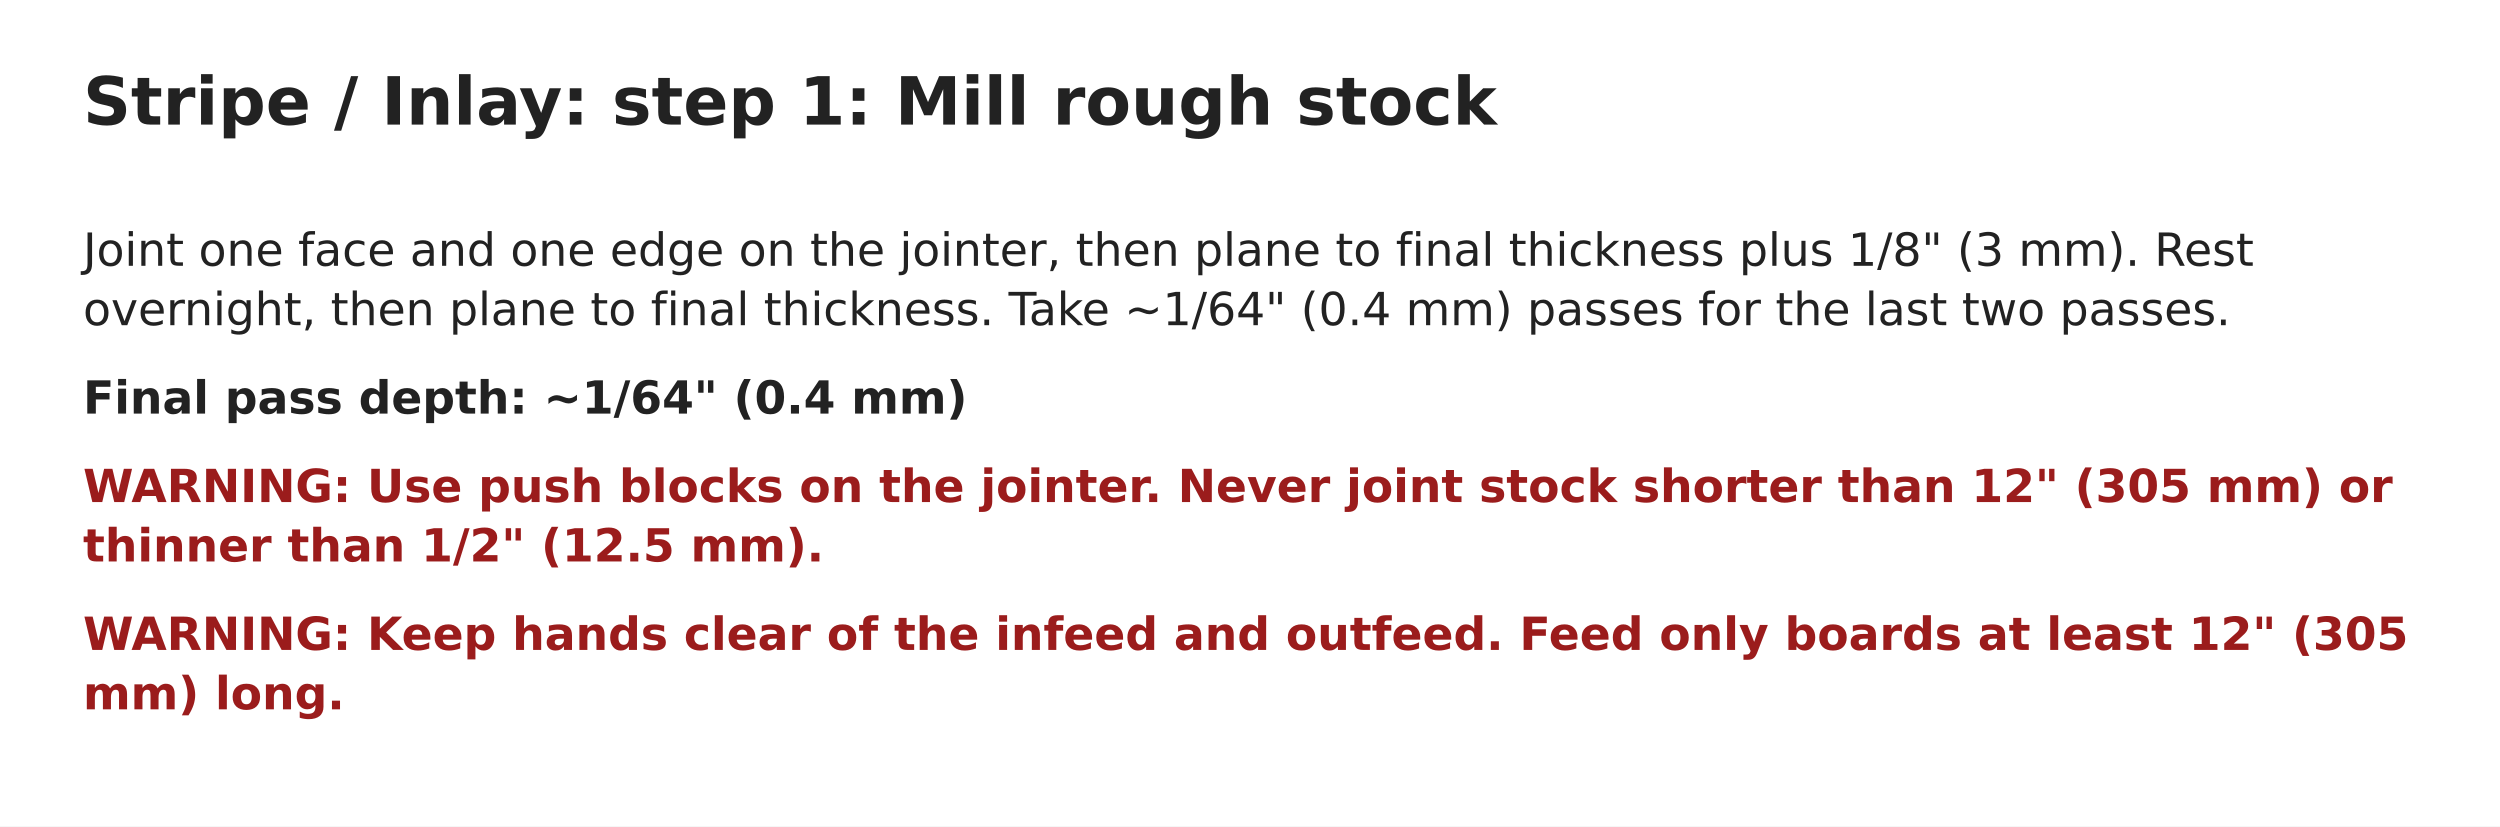
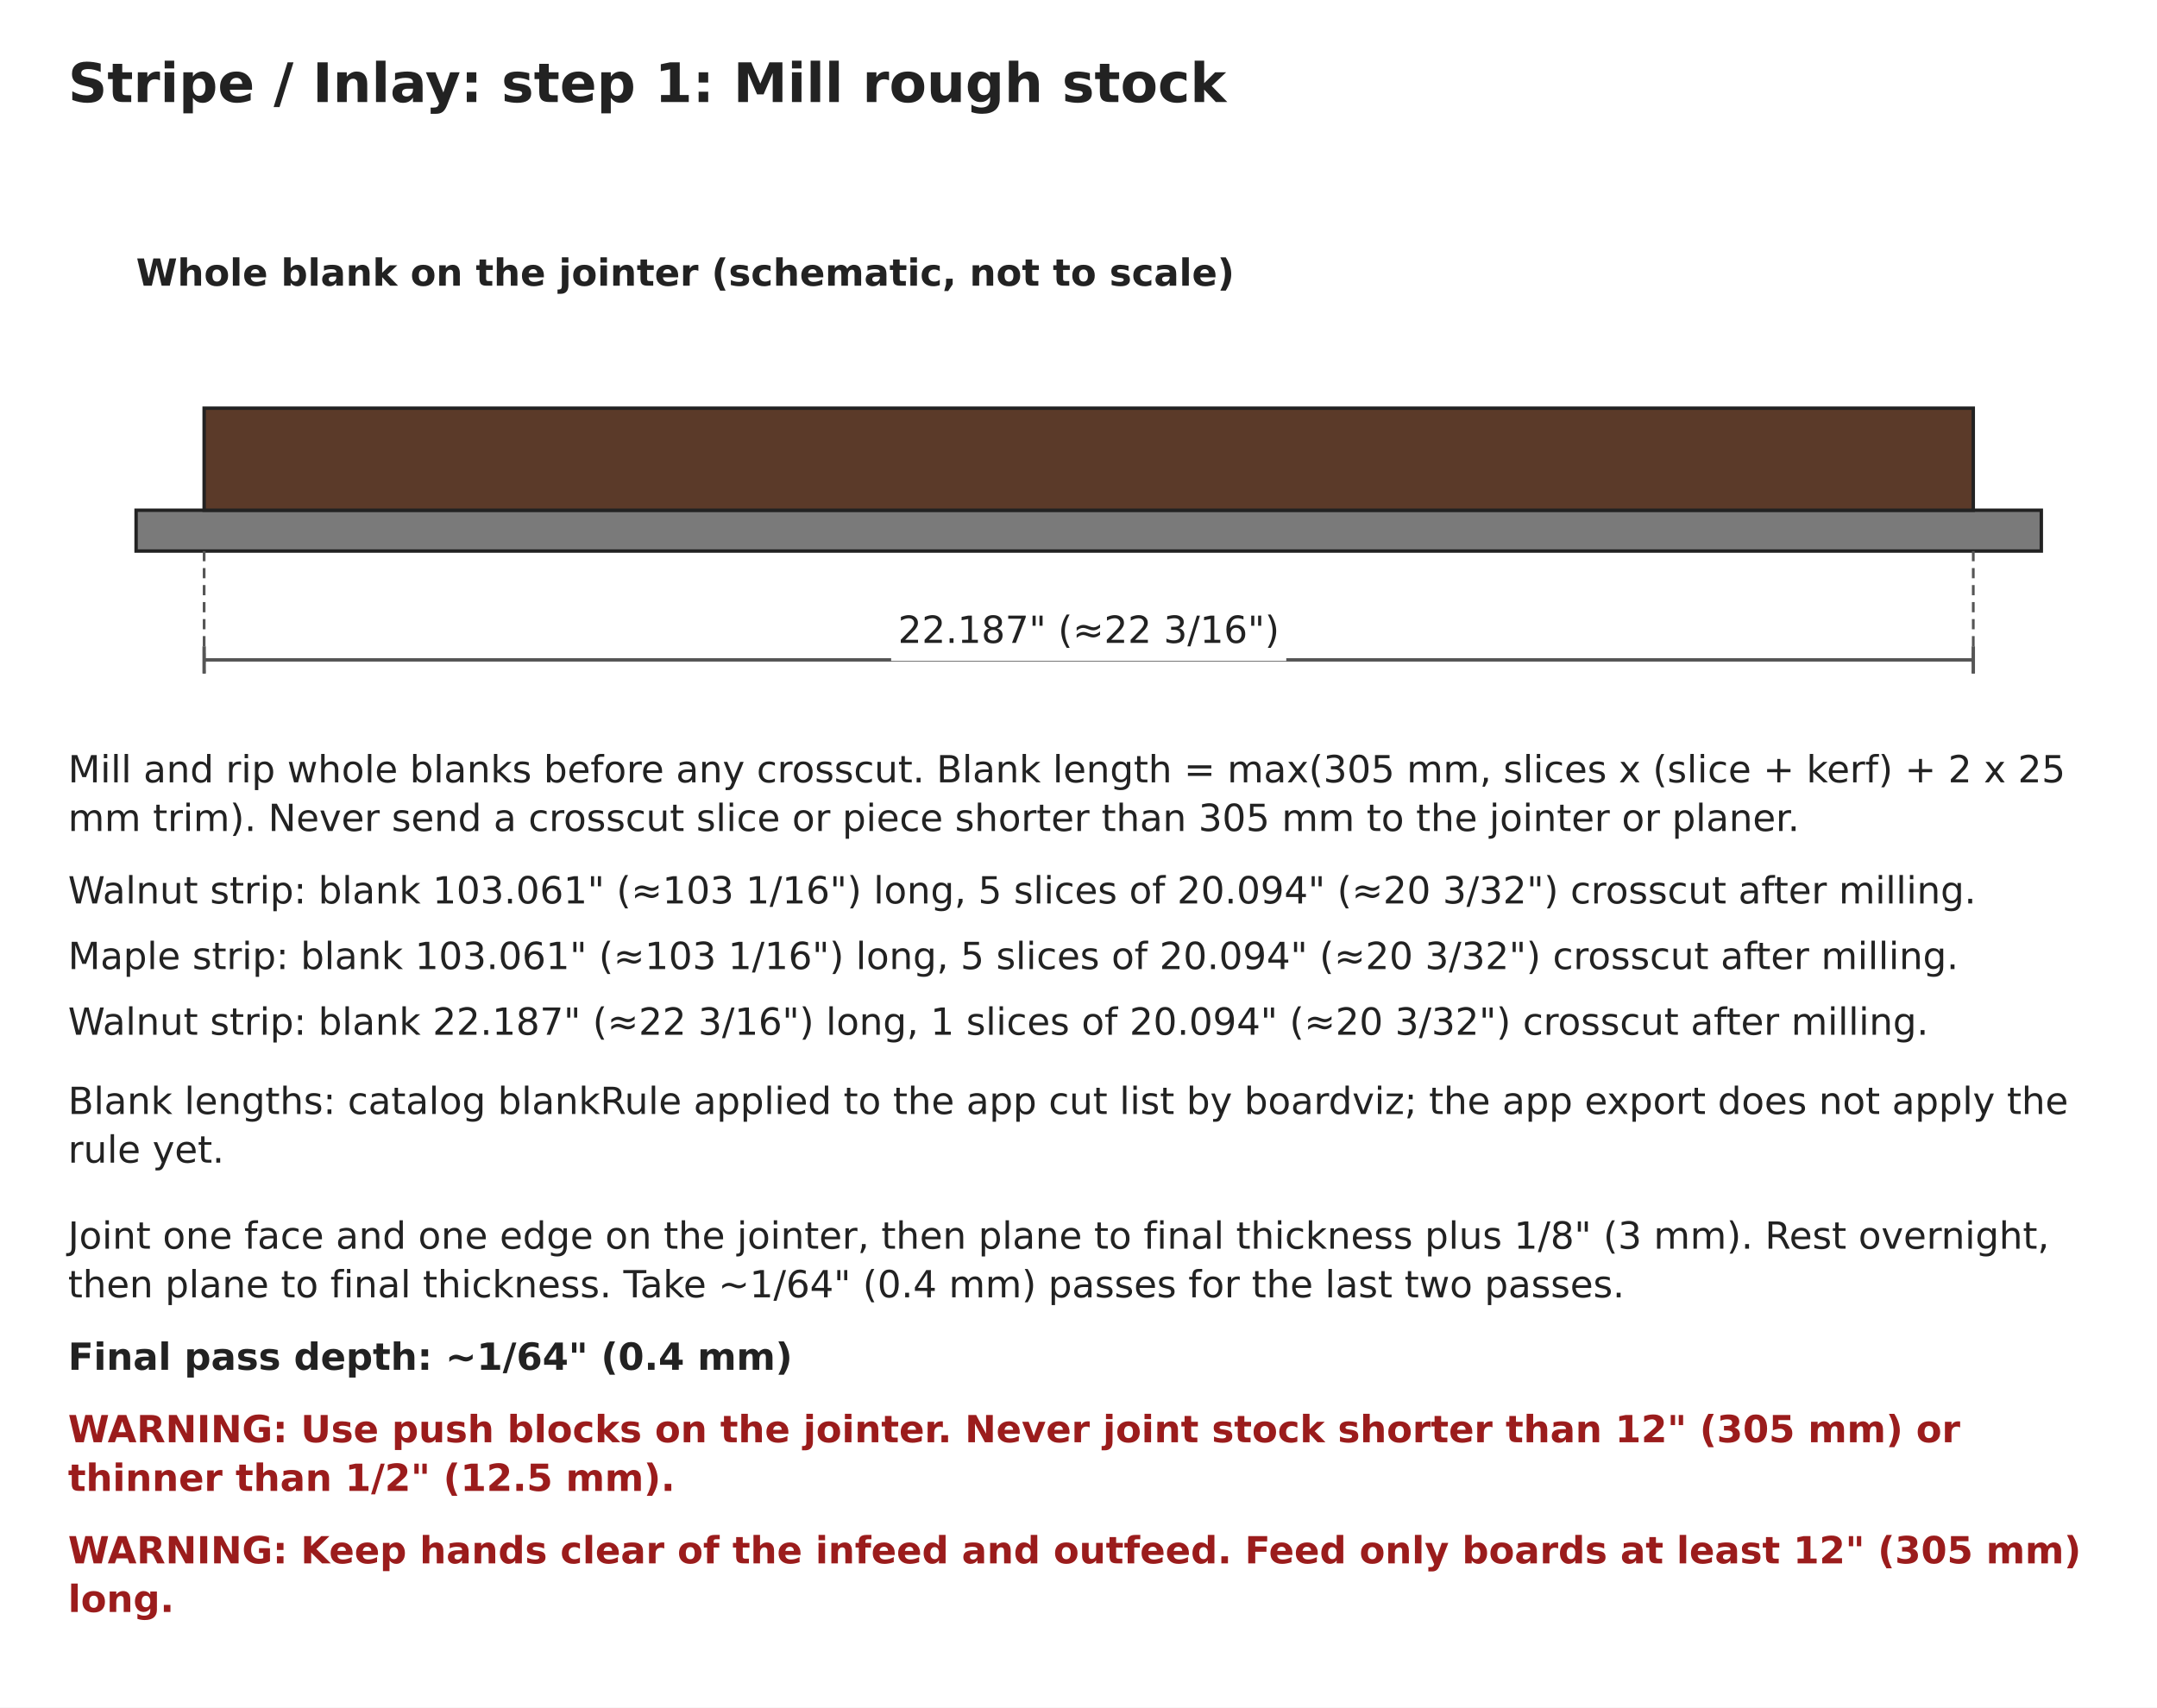
- <svg xmlns="http://www.w3.org/2000/svg" width="602" height="199" viewBox="0 0 602 199" data-figure="stripe-inlay/mill-rough-stock">
-   <rect data-bg="1" x="0" y="0" width="602" height="199" fill="#FFFFFF" />
+ <svg xmlns="http://www.w3.org/2000/svg" width="634" height="502" viewBox="0 0 634 502" data-figure="stripe-inlay/mill-rough-stock">
+   <rect data-bg="1" x="0" y="0" width="634" height="502" fill="#FFFFFF" />
  <text x="20.00" y="30.00" font-family="DejaVu Sans" font-size="16" fill="#222222" font-weight="bold">
    <tspan x="20.00" y="30.00">Stripe / Inlay: step 1: Mill rough stock</tspan>
  </text>
-   <text x="20.00" y="64.00" font-family="DejaVu Sans" font-size="11" fill="#222222" data-src="catalog.steps.0.description">
-     <tspan x="20.00" y="64.00">Joint one face and one edge on the jointer, then plane to final thickness plus 1/8" (3 mm). Rest</tspan>
-     <tspan x="20.00" y="78.30">overnight, then plane to final thickness. Take ~1/64" (0.4 mm) passes for the last two passes.</tspan>
+   <rect x="40.00" y="150.00" width="560.00" height="12.00" rx="0.00" fill="#7A7A7A" stroke="#222222" stroke-width="1" />
+   <rect x="60.00" y="120.00" width="520.00" height="30.00" rx="0.00" fill="#5B3A29" stroke="#222222" stroke-width="1" data-machine="jointer" data-length-mm="563.550" data-width-mm="28.225" />
+   <text x="40.00" y="84.00" font-family="DejaVu Sans" font-size="11" fill="#222222" font-weight="bold">
+     <tspan x="40.00" y="84.00">Whole blank on the jointer (schematic, not to scale)</tspan>
  </text>
-   <text x="20.00" y="99.60" font-family="DejaVu Sans" font-size="11" fill="#222222" font-weight="bold">
-     <tspan x="20.00" y="99.60">Final pass depth: ~1/64" (0.4 mm)</tspan>
+   <line x1="60.00" y1="162.00" x2="60.00" y2="198.00" stroke="#555" stroke-width="0.8" stroke-dasharray="3,2" data-dim="1" />
+   <line x1="580.00" y1="162.00" x2="580.00" y2="198.00" stroke="#555" stroke-width="0.8" stroke-dasharray="3,2" data-dim="1" />
+   <line x1="60.00" y1="194.00" x2="580.00" y2="194.00" stroke="#555" stroke-width="1" data-dim="1" />
+   <line x1="60.00" y1="190.00" x2="60.00" y2="198.00" stroke="#555" stroke-width="1" data-dim="1" />
+   <line x1="580.00" y1="190.00" x2="580.00" y2="198.00" stroke="#555" stroke-width="1" data-dim="1" />
+   <rect data-patch="1" x="261.93" y="176.00" width="116.14" height="18.30" fill="#FFFFFF" />
+   <text x="320.00" y="189.00" font-family="DejaVu Sans" font-size="11" fill="#222222" text-anchor="middle" data-dim="1" data-src="derivedBlanks.2.text.length">
+     <tspan x="320.00" y="189.00">22.187" (≈22 3/16")</tspan>
  </text>
-   <text x="20.00" y="120.90" font-family="DejaVu Sans" font-size="11" fill="#9B1C1C" font-weight="bold" data-src="catalog.steps.0.safetyBanners.0">
-     <tspan x="20.00" y="120.90">WARNING: Use push blocks on the jointer. Never joint stock shorter than 12" (305 mm) or</tspan>
-     <tspan x="20.00" y="135.20">thinner than 1/2" (12.5 mm).</tspan>
+   <text x="20.00" y="230.00" font-family="DejaVu Sans" font-size="11" fill="#222222" data-src="catalog.cutListAllowances.blankRule.text">
+     <tspan x="20.00" y="230.00">Mill and rip whole blanks before any crosscut. Blank length = max(305 mm, slices x (slice + kerf) + 2 x 25</tspan>
+     <tspan x="20.00" y="244.30">mm trim). Never send a crosscut slice or piece shorter than 305 mm to the jointer or planer.</tspan>
  </text>
-   <text x="20.00" y="156.50" font-family="DejaVu Sans" font-size="11" fill="#9B1C1C" font-weight="bold" data-src="catalog.steps.0.safetyBanners.1">
-     <tspan x="20.00" y="156.50">WARNING: Keep hands clear of the infeed and outfeed. Feed only boards at least 12" (305</tspan>
-     <tspan x="20.00" y="170.80">mm) long.</tspan>
+   <text x="20.00" y="265.60" font-family="DejaVu Sans" font-size="11" fill="#222222" data-src="label.blank.0">
+     <tspan x="20.00" y="265.60">Walnut strip: blank 103.061" (≈103 1/16") long, 5 slices of 20.094" (≈20 3/32") crosscut after milling.</tspan>
+   </text>
+   <text x="20.00" y="284.90" font-family="DejaVu Sans" font-size="11" fill="#222222" data-src="label.blank.1">
+     <tspan x="20.00" y="284.90">Maple strip: blank 103.061" (≈103 1/16") long, 5 slices of 20.094" (≈20 3/32") crosscut after milling.</tspan>
+   </text>
+   <text x="20.00" y="304.20" font-family="DejaVu Sans" font-size="11" fill="#222222" data-src="label.blank.2">
+     <tspan x="20.00" y="304.20">Walnut strip: blank 22.187" (≈22 3/16") long, 1 slices of 20.094" (≈20 3/32") crosscut after milling.</tspan>
+   </text>
+   <text x="20.00" y="327.50" font-family="DejaVu Sans" font-size="11" fill="#222222">
+     <tspan x="20.00" y="327.50">Blank lengths: catalog blankRule applied to the app cut list by boardviz; the app export does not apply the</tspan>
+     <tspan x="20.00" y="341.80">rule yet.</tspan>
+   </text>
+   <text x="20.00" y="367.10" font-family="DejaVu Sans" font-size="11" fill="#222222" data-src="catalog.steps.0.description">
+     <tspan x="20.00" y="367.10">Joint one face and one edge on the jointer, then plane to final thickness plus 1/8" (3 mm). Rest overnight,</tspan>
+     <tspan x="20.00" y="381.40">then plane to final thickness. Take ~1/64" (0.4 mm) passes for the last two passes.</tspan>
+   </text>
+   <text x="20.00" y="402.70" font-family="DejaVu Sans" font-size="11" fill="#222222" font-weight="bold">
+     <tspan x="20.00" y="402.70">Final pass depth: ~1/64" (0.4 mm)</tspan>
+   </text>
+   <text x="20.00" y="424.00" font-family="DejaVu Sans" font-size="11" fill="#9B1C1C" font-weight="bold" data-src="catalog.steps.0.safetyBanners.0">
+     <tspan x="20.00" y="424.00">WARNING: Use push blocks on the jointer. Never joint stock shorter than 12" (305 mm) or</tspan>
+     <tspan x="20.00" y="438.30">thinner than 1/2" (12.5 mm).</tspan>
+   </text>
+   <text x="20.00" y="459.60" font-family="DejaVu Sans" font-size="11" fill="#9B1C1C" font-weight="bold" data-src="catalog.steps.0.safetyBanners.1">
+     <tspan x="20.00" y="459.60">WARNING: Keep hands clear of the infeed and outfeed. Feed only boards at least 12" (305 mm)</tspan>
+     <tspan x="20.00" y="473.90">long.</tspan>
  </text>
</svg>
